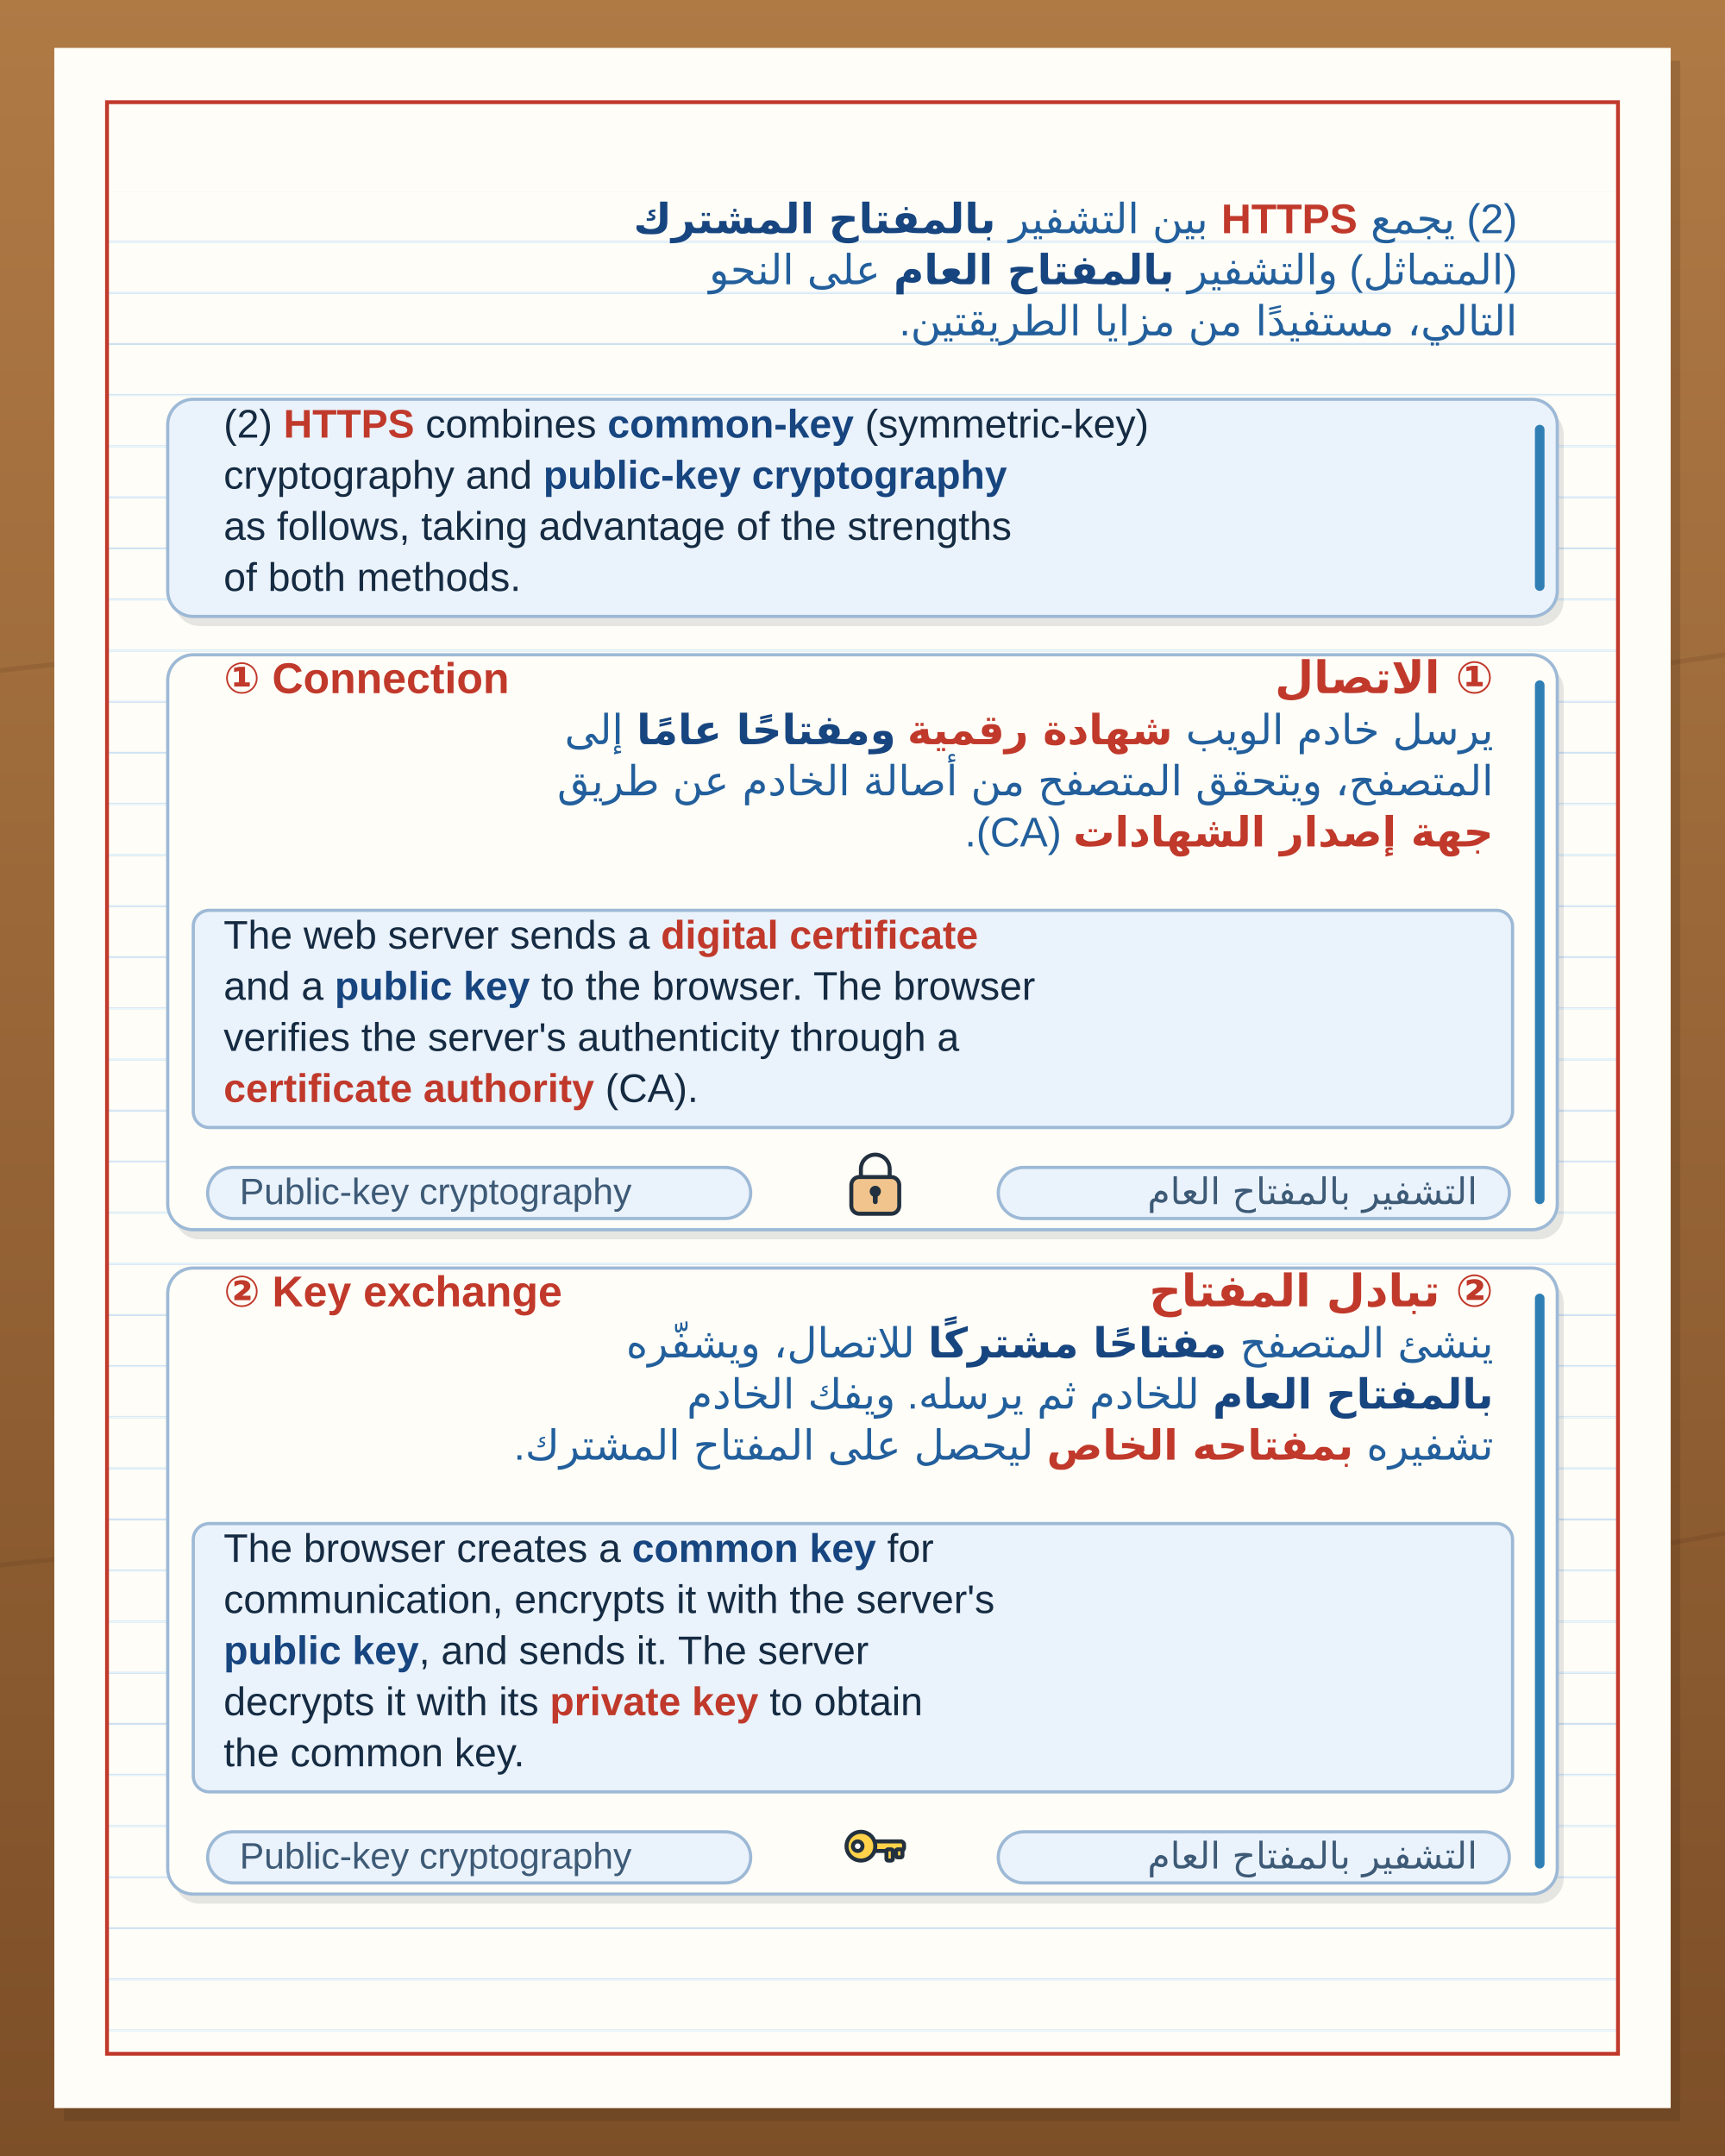
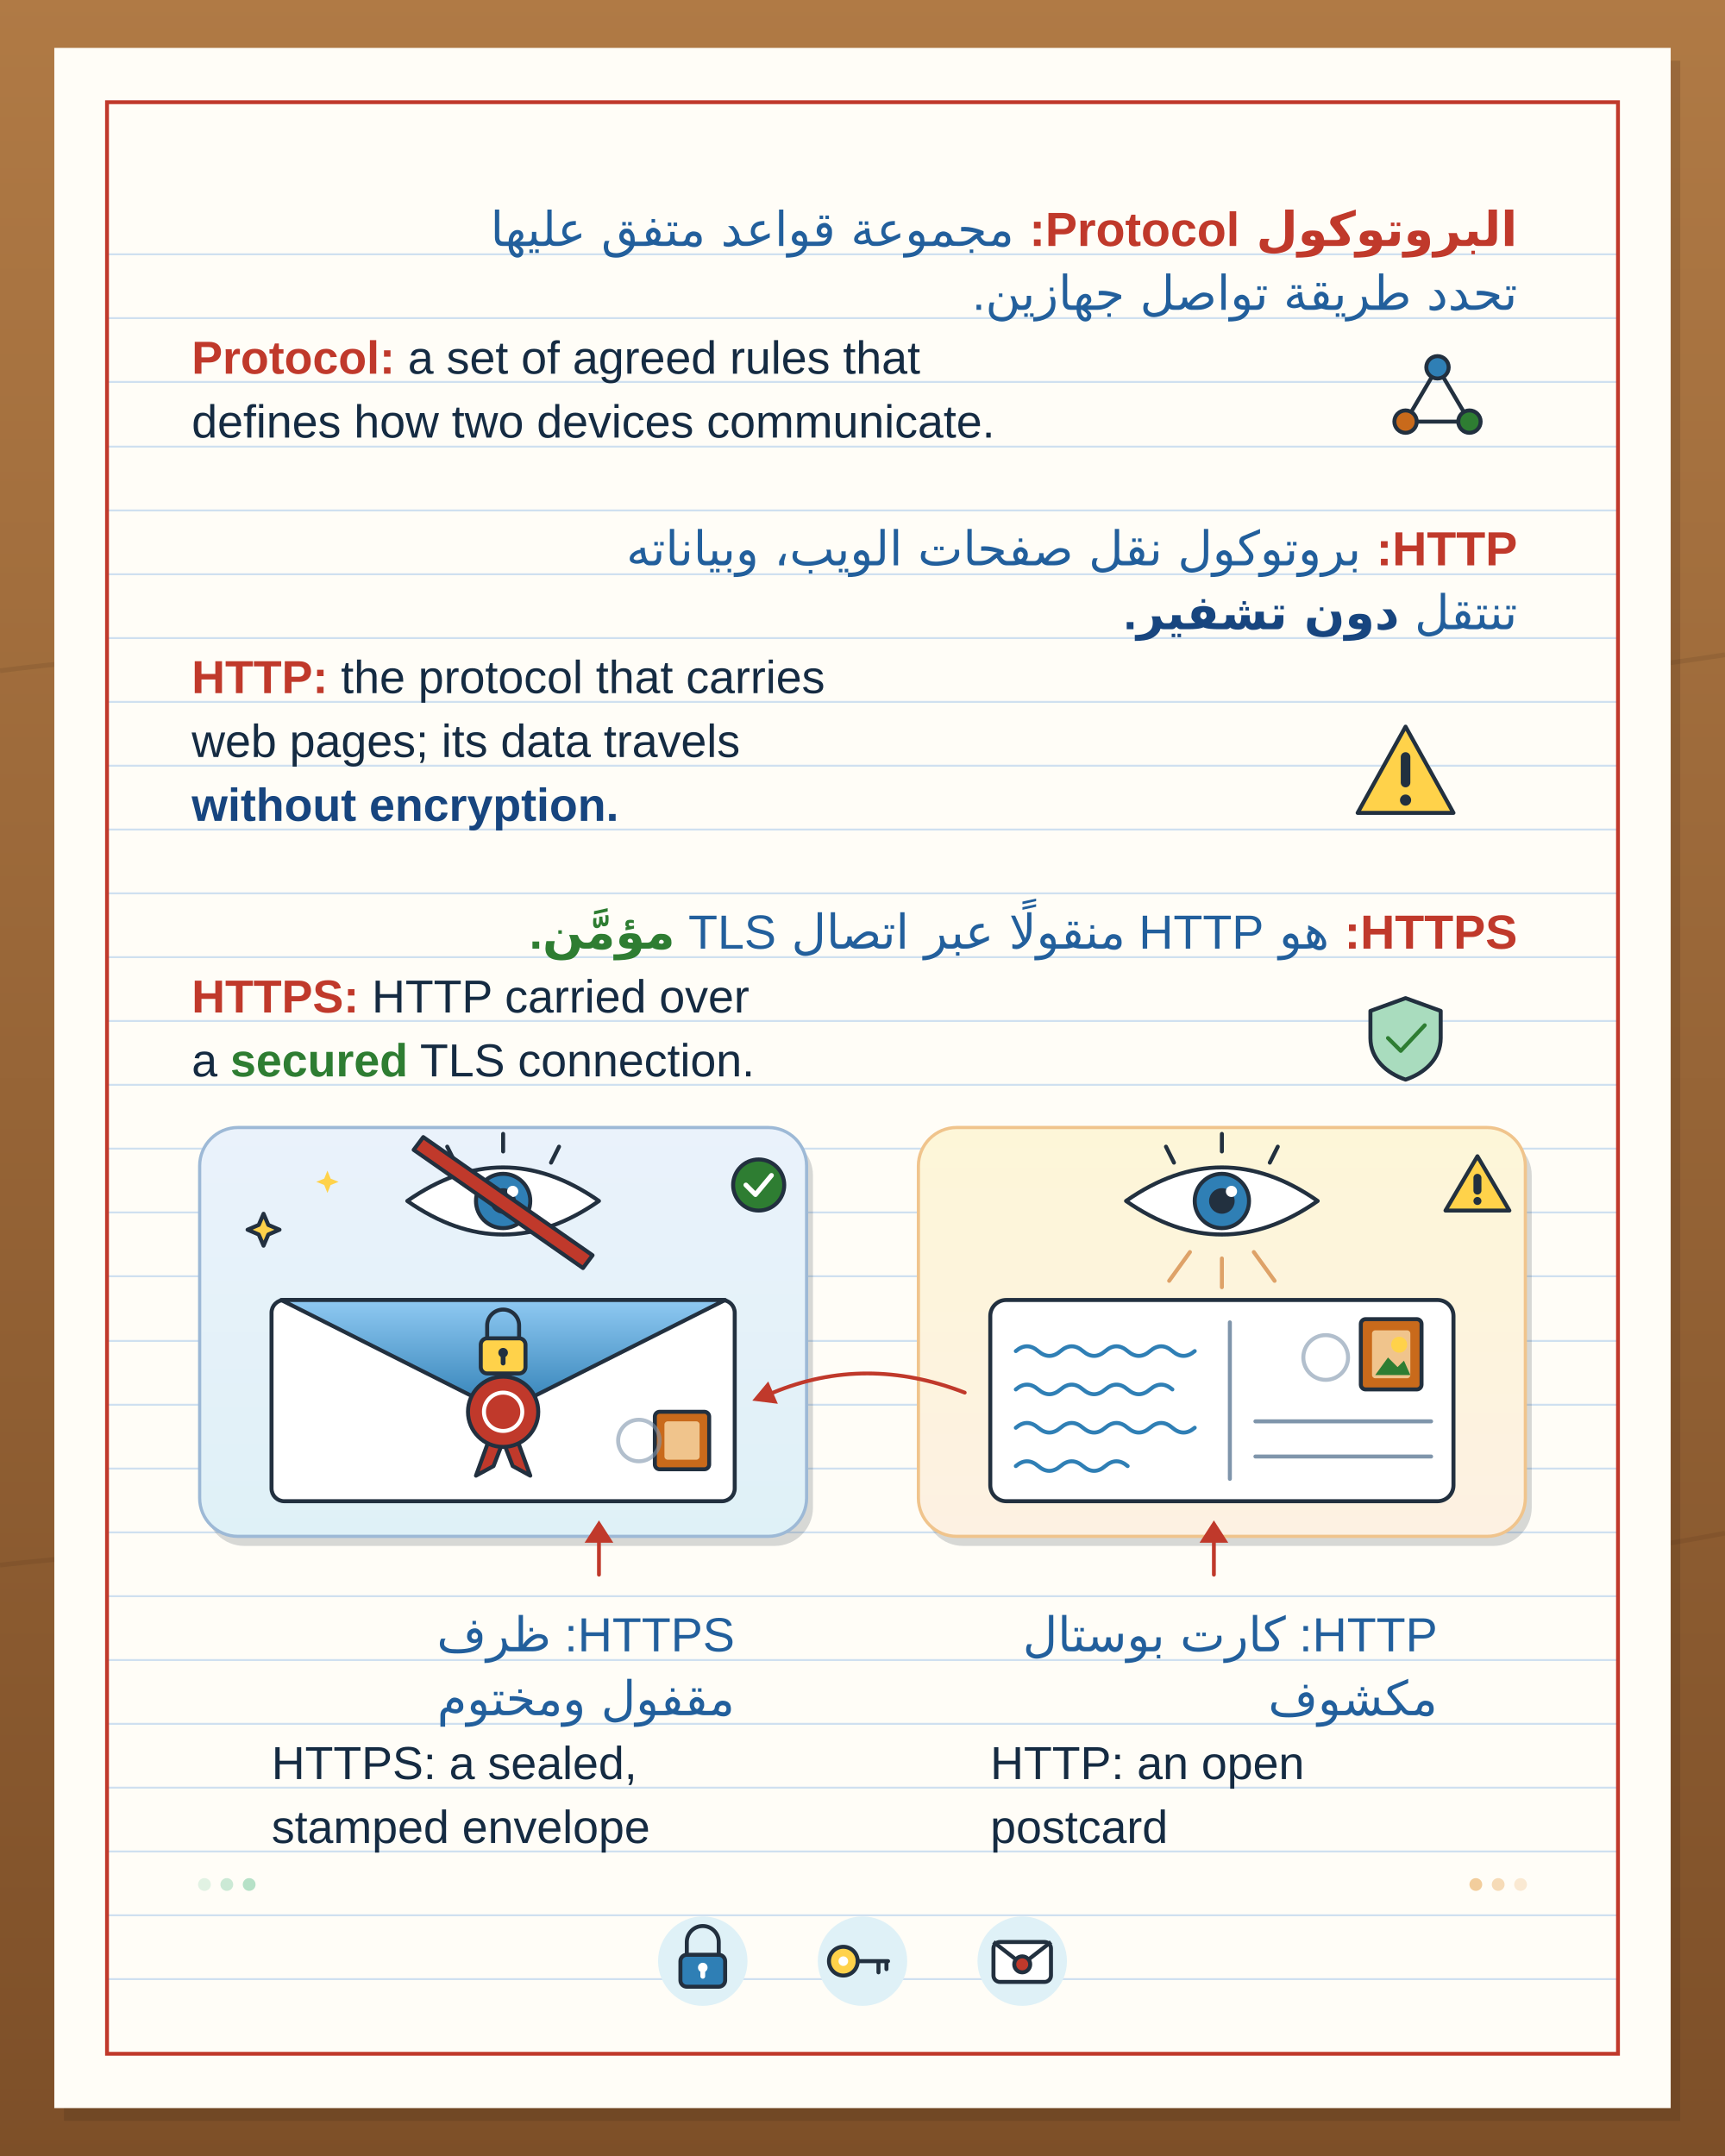
<svg xmlns="http://www.w3.org/2000/svg" width="1080" height="1350" viewBox="0 0 1080 1350" preserveAspectRatio="xMidYMid meet" style="width:100%;height:auto;max-width:1080px;display:block;margin:0 auto;">
  <defs>
    <linearGradient id="pmDesk" x1="0" y1="0" x2="0" y2="1">
      <stop offset="0" stop-color="#b07a45" />
      <stop offset="1" stop-color="#7d4f28" />
    </linearGradient>
-     <pattern id="pmRules" x="0" y="120" width="1080" height="32" patternUnits="userSpaceOnUse">
-       <line x1="0" y1="31.5" x2="1080" y2="31.5" stroke="#cfe0f0" stroke-width="1.4" />
+     <pattern id="pmRules" x="0" y="120" width="1080" height="40" patternUnits="userSpaceOnUse">
+       <line x1="0" y1="39.5" x2="1080" y2="39.5" stroke="#cfe0f0" stroke-width="1.4" />
    </pattern>
  </defs>
  <rect x="0" y="0" width="1080" height="1350" fill="url(#pmDesk)" />
  <path d="M0 420 C 300 380, 700 470, 1080 410" fill="none" stroke="#3a2411" stroke-width="3" opacity=".12" />
  <path d="M0 980 C 350 940, 720 1030, 1080 960" fill="none" stroke="#3a2411" stroke-width="3" opacity=".12" />
  <rect x="40" y="38" width="1012" height="1290" fill="#3a2411" opacity=".18" />
  <rect x="34" y="30" width="1012" height="1290" fill="#fffdf7" />
  <rect x="67" y="120" width="946" height="1152" fill="url(#pmRules)" />
  <rect x="67" y="64" width="946" height="1222" fill="none" stroke="#c0392b" stroke-width="2.4" />
-   <rect x="109" y="256" width="870" height="136" rx="16" fill="#22303f" opacity=".12" />
-   <rect x="109" y="416" width="870" height="360" rx="16" fill="#22303f" opacity=".12" />
-   <rect x="109" y="800" width="870" height="392" rx="16" fill="#22303f" opacity=".12" />
-   <rect x="105" y="250" width="870" height="136" rx="16" fill="#eaf2fb" stroke="#9db9d6" stroke-width="2" />
-   <rect x="961" y="266" width="6" height="104" rx="3" fill="#2f7fb5" />
-   <rect x="105" y="410" width="870" height="360" rx="16" fill="#fffdf7" stroke="#9db9d6" stroke-width="2" />
-   <rect x="961" y="426" width="6" height="328" rx="3" fill="#2f7fb5" />
-   <rect x="121" y="570" width="826" height="136" rx="10" fill="#eaf2fb" stroke="#9db9d6" stroke-width="2" />
-   <rect x="625" y="731" width="320" height="32" rx="16" fill="#eaf2fb" stroke="#9db9d6" stroke-width="2" />
-   <rect x="130" y="731" width="340" height="32" rx="16" fill="#eaf2fb" stroke="#9db9d6" stroke-width="2" />
-   <rect x="105" y="794" width="870" height="392" rx="16" fill="#fffdf7" stroke="#9db9d6" stroke-width="2" />
-   <rect x="961" y="810" width="6" height="360" rx="3" fill="#2f7fb5" />
-   <rect x="121" y="954" width="826" height="168" rx="10" fill="#eaf2fb" stroke="#9db9d6" stroke-width="2" />
-   <rect x="625" y="1147" width="320" height="32" rx="16" fill="#eaf2fb" stroke="#9db9d6" stroke-width="2" />
-   <rect x="130" y="1147" width="340" height="32" rx="16" fill="#eaf2fb" stroke="#9db9d6" stroke-width="2" />
-   <g transform="translate(526 718)">
-     <path d="M 13 20 V 14 A 9 9 0 0 1 31 14 V 20" fill="none" stroke="#22303f" stroke-width="2.5" stroke-linecap="round" stroke-linejoin="round" />
-     <rect x="7" y="19" width="30" height="23" rx="5" fill="#f0c48c" stroke="#22303f" stroke-width="2.5" stroke-linejoin="round" />
-     <circle cx="22" cy="28" r="3.5" fill="#22303f" />
-     <rect x="20.5" y="29" width="3" height="7" rx="1.5" fill="#22303f" />
+   <g>
+     <defs>
+       <linearGradient id="ilRisk" x1="0" y1="0" x2="0" y2="1">
+         <stop offset="0" stop-color="#fdf6d8" />
+         <stop offset="1" stop-color="#fdf1e2" />
+       </linearGradient>
+       <linearGradient id="ilSafe" x1="0" y1="0" x2="0" y2="1">
+         <stop offset="0" stop-color="#eaf2fb" />
+         <stop offset="1" stop-color="#dff1f7" />
+       </linearGradient>
+       <linearGradient id="ilFlap" x1="0" y1="0" x2="0" y2="1">
+         <stop offset="0" stop-color="#8fc9f2" />
+         <stop offset="1" stop-color="#2f7fb5" />
+       </linearGradient>
+     </defs>
+     <rect x="579" y="712" width="380" height="256" rx="24" fill="#22303f" opacity=".18" />
+     <rect x="129" y="712" width="380" height="256" rx="24" fill="#22303f" opacity=".18" />
+     <rect x="575" y="706" width="380" height="256" rx="24" fill="url(#ilRisk)" stroke="#f0c48c" stroke-width="2" />
+     <rect x="125" y="706" width="380" height="256" rx="24" fill="url(#ilSafe)" stroke="#9db9d6" stroke-width="2" />
+     <path d="M735 728 L730 718 M765 721 L765 710 M795 728 L800 718" fill="none" stroke="#22303f" stroke-width="2.5" stroke-linecap="round" />
+     <path d="M705 752 Q765 710 825 752 Q765 794 705 752 Z" fill="#ffffff" stroke="#22303f" stroke-width="2.5" stroke-linecap="round" stroke-linejoin="round" />
+     <circle cx="765" cy="752" r="17" fill="#2f7fb5" stroke="#22303f" stroke-width="2.5" />
+     <circle cx="765" cy="752" r="8" fill="#22303f" />
+     <circle cx="771" cy="746" r="3.5" fill="#ffffff" />
+     <path d="M745 784 L732 802 M765 788 L765 806 M785 784 L798 802" fill="none" stroke="#c96a1b" stroke-width="2.5" stroke-linecap="round" opacity=".6" />
+     <polygon points="925,724 945,758 905,758" fill="#ffd24a" stroke="#22303f" stroke-width="2.5" stroke-linejoin="round" />
+     <rect x="922.5" y="735" width="5" height="13" rx="2.5" fill="#22303f" />
+     <circle cx="925" cy="752" r="2.5" fill="#22303f" />
+     <rect x="620" y="814" width="290" height="126" rx="10" fill="#ffffff" stroke="#22303f" stroke-width="2.5" stroke-linejoin="round" />
+     <path d="M770 828 L770 926" fill="none" stroke="#7f95ab" stroke-width="2.5" stroke-linecap="round" />
+     <path d="M636 846 q7 -6 14 0 t14 0 t14 0 t14 0 t14 0 t14 0 t14 0 t14 0" fill="none" stroke="#2f7fb5" stroke-width="2.5" stroke-linecap="round" />
+     <path d="M636 870 q7 -6 14 0 t14 0 t14 0 t14 0 t14 0 t14 0 t14 0" fill="none" stroke="#2f7fb5" stroke-width="2.5" stroke-linecap="round" />
+     <path d="M636 894 q7 -6 14 0 t14 0 t14 0 t14 0 t14 0 t14 0 t14 0 t14 0" fill="none" stroke="#2f7fb5" stroke-width="2.5" stroke-linecap="round" />
+     <path d="M636 918 q7 -6 14 0 t14 0 t14 0 t14 0 t14 0" fill="none" stroke="#2f7fb5" stroke-width="2.5" stroke-linecap="round" />
+     <circle cx="830" cy="850" r="14" fill="none" stroke="#7f95ab" stroke-width="2.5" opacity=".6" />
+     <rect x="852" y="826" width="38" height="44" rx="3" fill="#c96a1b" stroke="#22303f" stroke-width="2.5" />
+     <rect x="859" y="833" width="24" height="30" rx="2" fill="#f0c48c" />
+     <circle cx="876" cy="842" r="5" fill="#ffd24a" />
+     <polygon points="861,861 869,850 875,856 879,852 883,861" fill="#2e7d32" />
+     <path d="M786 890 L896 890 M786 912 L896 912" fill="none" stroke="#7f95ab" stroke-width="2.5" stroke-linecap="round" />
+     <path d="M604 872 Q542 848 484 872" fill="none" stroke="#c0392b" stroke-width="2.4" stroke-linecap="round" />
+     <polygon points="471,877 487,879 481,865" fill="#c0392b" />
+     <path d="M285 728 L280 718 M315 721 L315 710 M345 728 L350 718" fill="none" stroke="#22303f" stroke-width="2.5" stroke-linecap="round" />
+     <path d="M255 752 Q315 710 375 752 Q315 794 255 752 Z" fill="#ffffff" stroke="#22303f" stroke-width="2.5" stroke-linecap="round" stroke-linejoin="round" />
+     <circle cx="315" cy="752" r="17" fill="#2f7fb5" stroke="#22303f" stroke-width="2.5" />
+     <circle cx="315" cy="752" r="8" fill="#22303f" />
+     <circle cx="321" cy="746" r="3.5" fill="#ffffff" />
+     <polygon points="265,712 371,786 365,794 259,720" fill="#c0392b" stroke="#22303f" stroke-width="2.5" stroke-linejoin="round" />
+     <path d="M165 760 L168 767 L175 770 L168 773 L165 780 L162 773 L155 770 L162 767 Z" fill="#ffd24a" stroke="#22303f" stroke-width="2.5" stroke-linejoin="round" />
+     <path d="M205 733 L207 738 L212 740 L207 742 L205 747 L203 742 L198 740 L203 738 Z" fill="#ffd24a" />
+     <circle cx="475" cy="742" r="16" fill="#2e7d32" stroke="#22303f" stroke-width="2.5" />
+     <path d="M467 742 L473 748 L483 736" fill="none" stroke="#ffffff" stroke-width="3" stroke-linecap="round" stroke-linejoin="round" />
+     <rect x="170" y="814" width="290" height="126" rx="8" fill="#ffffff" stroke="#22303f" stroke-width="2.5" stroke-linejoin="round" />
+     <path d="M176 814 L315 884 L454 814 Z" fill="url(#ilFlap)" stroke="#22303f" stroke-width="2.5" stroke-linejoin="round" />
+     <path d="M305 838 L305 830 A10 10 0 0 1 325 830 L325 838" fill="none" stroke="#22303f" stroke-width="2.5" stroke-linecap="round" />
+     <rect x="301" y="838" width="28" height="22" rx="4" fill="#ffd24a" stroke="#22303f" stroke-width="2.5" />
+     <circle cx="315" cy="847" r="3" fill="#22303f" />
+     <rect x="313.5" y="848" width="3" height="7" rx="1.5" fill="#22303f" />
+     <polygon points="306,902 298,924 309,918 314,905" fill="#c0392b" stroke="#22303f" stroke-width="2.5" stroke-linejoin="round" />
+     <polygon points="324,902 332,924 321,918 316,905" fill="#c0392b" stroke="#22303f" stroke-width="2.5" stroke-linejoin="round" />
+     <circle cx="315" cy="884" r="22" fill="#c0392b" stroke="#22303f" stroke-width="2.5" />
+     <circle cx="315" cy="884" r="12" fill="none" stroke="#ffffff" stroke-width="2.5" />
+     <rect x="410" y="884" width="34" height="36" rx="3" fill="#c96a1b" stroke="#22303f" stroke-width="2.5" />
+     <rect x="416" y="890" width="22" height="24" rx="2" fill="#f0c48c" />
+     <circle cx="400" cy="902" r="13" fill="none" stroke="#7f95ab" stroke-width="2.5" opacity=".6" />
+     <path d="M760 986 L760 966" fill="none" stroke="#c0392b" stroke-width="2.4" stroke-linecap="round" />
+     <polygon points="760,952 751,966 769,966" fill="#c0392b" />
+     <path d="M375 986 L375 966" fill="none" stroke="#c0392b" stroke-width="2.4" stroke-linecap="round" />
+     <polygon points="375,952 366,966 384,966" fill="#c0392b" />
+     <circle cx="128" cy="1180" r="4" fill="#a9dcbe" opacity=".35" />
+     <circle cx="142" cy="1180" r="4" fill="#a9dcbe" opacity=".6" />
+     <circle cx="156" cy="1180" r="4" fill="#a9dcbe" opacity=".85" />
+     <circle cx="924" cy="1180" r="4" fill="#f0c48c" opacity=".85" />
+     <circle cx="938" cy="1180" r="4" fill="#f0c48c" opacity=".6" />
+     <circle cx="952" cy="1180" r="4" fill="#f0c48c" opacity=".35" />
  </g>
-   <g transform="translate(526 1134)">
-     <rect x="21" y="19" width="19" height="6" rx="2" fill="#ffd24a" stroke="#22303f" stroke-width="2.5" stroke-linejoin="round" />
-     <rect x="29" y="24" width="4" height="7" rx="1" fill="#ffd24a" stroke="#22303f" stroke-width="2.5" stroke-linejoin="round" />
-     <rect x="35" y="24" width="4" height="5" rx="1" fill="#ffd24a" stroke="#22303f" stroke-width="2.5" stroke-linejoin="round" />
-     <circle cx="13" cy="22" r="9" fill="#ffd24a" stroke="#22303f" stroke-width="2.5" />
-     <circle cx="11" cy="22" r="3" fill="#ffffff" stroke="#22303f" stroke-width="2.5" />
+   <g transform="translate(872 222)">
+     <path d="M28 8 L8 42 M28 8 L48 42 M8 42 L48 42" fill="none" stroke="#22303f" stroke-width="2.5" stroke-linecap="round" />
+     <circle cx="28" cy="8" r="7" fill="#2f7fb5" stroke="#22303f" stroke-width="2.5" />
+     <circle cx="8" cy="42" r="7" fill="#c96a1b" stroke="#22303f" stroke-width="2.5" />
+     <circle cx="48" cy="42" r="7" fill="#2e7d32" stroke="#22303f" stroke-width="2.5" />
  </g>
-   <text x="950" y="146" direction="rtl" unicode-bidi="plaintext" text-anchor="start" font-family="Tahoma, Arial, Segoe UI, sans-serif" font-size="26" fill="#225f9c">
-     <tspan x="950" dy="0">(2) يجمع <tspan font-weight="bold" fill="#c0392b">HTTPS</tspan> بين التشفير <tspan font-weight="bold" fill="#17457f">بالمفتاح المشترك</tspan>
+   <g transform="translate(848 451)">
+     <polygon points="32,4 62,58 2,58" fill="#ffd24a" stroke="#22303f" stroke-width="2.5" stroke-linejoin="round" />
+     <rect x="29" y="20" width="6" height="22" rx="3" fill="#22303f" />
+     <circle cx="32" cy="50" r="3.5" fill="#22303f" />
+   </g>
+   <g transform="translate(852 622)">
+     <path d="M28 3 L50 11 L50 28 C50 41 40 50 28 54 C16 50 6 41 6 28 L6 11 Z" fill="#a9dcbe" stroke="#22303f" stroke-width="2.5" stroke-linejoin="round" />
+     <path d="M17 28 L25 36 L40 20" fill="none" stroke="#2e7d32" stroke-width="2.5" stroke-linecap="round" stroke-linejoin="round" />
+   </g>
+   <g>
+     <g>
+       <circle cx="440" cy="1228" r="28" fill="#dff1f7" />
+       <path d="M430 1224 L430 1216 A10 10 0 0 1 450 1216 L450 1224" fill="none" stroke="#22303f" stroke-width="2.5" stroke-linecap="round" />
+       <rect x="426" y="1224" width="28" height="20" rx="4" fill="#2f7fb5" stroke="#22303f" stroke-width="2.5" />
+       <circle cx="440" cy="1232" r="3" fill="#ffffff" />
+       <rect x="438.5" y="1233" width="3" height="6" rx="1.5" fill="#ffffff" />
+     </g>
+     <g>
+       <circle cx="540" cy="1228" r="28" fill="#dff1f7" />
+       <circle cx="528" cy="1228" r="9" fill="#ffd24a" stroke="#22303f" stroke-width="2.5" />
+       <circle cx="528" cy="1228" r="3" fill="#ffffff" />
+       <path d="M537 1228 L556 1228 M550 1228 L550 1235 M555 1228 L555 1233" fill="none" stroke="#22303f" stroke-width="2.5" stroke-linecap="round" />
+     </g>
+     <g>
+       <circle cx="640" cy="1228" r="28" fill="#dff1f7" />
+       <rect x="622" y="1216" width="36" height="25" rx="4" fill="#ffffff" stroke="#22303f" stroke-width="2.5" />
+       <polyline points="622,1216 640,1230 658,1216" fill="none" stroke="#22303f" stroke-width="2.5" stroke-linejoin="round" />
+       <circle cx="640" cy="1230" r="5" fill="#c0392b" stroke="#22303f" stroke-width="2.5" />
+     </g>
+   </g>
+   <text x="950" y="154" direction="rtl" unicode-bidi="plaintext" text-anchor="start" font-family="Tahoma, Arial, Segoe UI, sans-serif" font-size="30" fill="#225f9c">
+     <tspan x="950" dy="0">
+       <tspan font-weight="bold" fill="#c0392b">البروتوكول Protocol:</tspan> مجموعة قواعد متفق عليها</tspan>
+     <tspan x="950" dy="40">تحدد طريقة تواصل جهازين.</tspan>
+   </text>
+   <text x="120" y="234" direction="ltr" unicode-bidi="plaintext" text-anchor="start" font-family="Segoe Print, Comic Sans MS, Arial, sans-serif" font-size="29" fill="#152b42">
+     <tspan x="120" dy="0">
+       <tspan font-weight="bold" fill="#c0392b">Protocol:</tspan> a set of agreed rules that</tspan>
+     <tspan x="120" dy="40">defines how two devices communicate.</tspan>
+   </text>
+   <text x="950" y="354" direction="rtl" unicode-bidi="plaintext" text-anchor="start" font-family="Tahoma, Arial, Segoe UI, sans-serif" font-size="30" fill="#225f9c">
+     <tspan x="950" dy="0">
+       <tspan font-weight="bold" fill="#c0392b">‏HTTP:</tspan> بروتوكول نقل صفحات الويب، وبياناته</tspan>
+     <tspan x="950" dy="40">تنتقل <tspan font-weight="bold" fill="#17457f">دون تشفير.</tspan>
    </tspan>
-     <tspan x="950" dy="32">(المتماثل) والتشفير <tspan font-weight="bold" fill="#17457f">بالمفتاح العام</tspan> على النحو</tspan>
-     <tspan x="950" dy="32">التالي، مستفيدًا من مزايا الطريقتين.</tspan>
  </text>
-   <text x="140" y="274" direction="ltr" unicode-bidi="plaintext" text-anchor="start" font-family="Segoe Print, Comic Sans MS, Arial, sans-serif" font-size="25" fill="#152b42">
-     <tspan x="140" dy="0">(2) <tspan font-weight="bold" fill="#c0392b">HTTPS</tspan> combines <tspan font-weight="bold" fill="#17457f">common-key</tspan> (symmetric-key)</tspan>
-     <tspan x="140" dy="32">cryptography and <tspan font-weight="bold" fill="#17457f">public-key cryptography</tspan>
+   <text x="120" y="434" direction="ltr" unicode-bidi="plaintext" text-anchor="start" font-family="Segoe Print, Comic Sans MS, Arial, sans-serif" font-size="29" fill="#152b42">
+     <tspan x="120" dy="0">
+       <tspan font-weight="bold" fill="#c0392b">HTTP:</tspan> the protocol that carries</tspan>
+     <tspan x="120" dy="40">web pages; its data travels</tspan>
+     <tspan x="120" dy="40">
+       <tspan font-weight="bold" fill="#17457f">without encryption.</tspan>
    </tspan>
-     <tspan x="140" dy="32">as follows, taking advantage of the strengths</tspan>
-     <tspan x="140" dy="32">of both methods.</tspan>
  </text>
-   <text x="935" y="434" direction="rtl" unicode-bidi="plaintext" text-anchor="start" font-family="Tahoma, Arial, Segoe UI, sans-serif" font-size="28" font-weight="bold" fill="#c0392b">① الاتصال</text>
-   <text x="140" y="434" direction="ltr" unicode-bidi="plaintext" text-anchor="start" font-family="Segoe Print, Comic Sans MS, Arial, sans-serif" font-size="27" font-weight="bold" fill="#c0392b">① Connection</text>
-   <text x="935" y="466" direction="rtl" unicode-bidi="plaintext" text-anchor="start" font-family="Tahoma, Arial, Segoe UI, sans-serif" font-size="26" fill="#225f9c">
-     <tspan x="935" dy="0">يرسل خادم الويب <tspan font-weight="bold" fill="#c0392b">شهادة رقمية</tspan>
-       <tspan font-weight="bold" fill="#17457f">ومفتاحًا عامًا</tspan> إلى</tspan>
-     <tspan x="935" dy="32">المتصفح، ويتحقق المتصفح من أصالة الخادم عن طريق</tspan>
-     <tspan x="935" dy="32">
-       <tspan font-weight="bold" fill="#c0392b">جهة إصدار الشهادات</tspan> (CA).</tspan>
+   <text x="950" y="594" direction="rtl" unicode-bidi="plaintext" text-anchor="start" font-family="Tahoma, Arial, Segoe UI, sans-serif" font-size="30" fill="#225f9c">
+     <tspan x="950" dy="0">
+       <tspan font-weight="bold" fill="#c0392b">‏HTTPS:</tspan> هو HTTP منقولًا عبر اتصال TLS <tspan font-weight="bold" fill="#2e7d32">مؤمَّن.</tspan>
+     </tspan>
  </text>
-   <text x="140" y="594" direction="ltr" unicode-bidi="plaintext" text-anchor="start" font-family="Segoe Print, Comic Sans MS, Arial, sans-serif" font-size="25" fill="#152b42">
-     <tspan x="140" dy="0">The web server sends a <tspan font-weight="bold" fill="#c0392b">digital certificate</tspan>
-     </tspan>
-     <tspan x="140" dy="32">and a <tspan font-weight="bold" fill="#17457f">public key</tspan> to the browser. The browser</tspan>
-     <tspan x="140" dy="32">verifies the server's authenticity through a</tspan>
-     <tspan x="140" dy="32">
-       <tspan font-weight="bold" fill="#c0392b">certificate authority</tspan> (CA).</tspan>
+   <text x="120" y="634" direction="ltr" unicode-bidi="plaintext" text-anchor="start" font-family="Segoe Print, Comic Sans MS, Arial, sans-serif" font-size="29" fill="#152b42">
+     <tspan x="120" dy="0">
+       <tspan font-weight="bold" fill="#c0392b">HTTPS:</tspan> HTTP carried over</tspan>
+     <tspan x="120" dy="40">a <tspan font-weight="bold" fill="#2e7d32">secured</tspan> TLS connection.</tspan>
  </text>
-   <text x="925" y="754" direction="rtl" unicode-bidi="plaintext" text-anchor="start" font-family="Tahoma, Arial, Segoe UI, sans-serif" font-size="23" fill="#3d5a76">التشفير بالمفتاح العام</text>
-   <text x="150" y="754" direction="ltr" unicode-bidi="plaintext" text-anchor="start" font-family="Segoe Print, Comic Sans MS, Arial, sans-serif" font-size="23" fill="#3d5a76">Public-key cryptography</text>
-   <text x="935" y="818" direction="rtl" unicode-bidi="plaintext" text-anchor="start" font-family="Tahoma, Arial, Segoe UI, sans-serif" font-size="28" font-weight="bold" fill="#c0392b">② تبادل المفتاح</text>
-   <text x="140" y="818" direction="ltr" unicode-bidi="plaintext" text-anchor="start" font-family="Segoe Print, Comic Sans MS, Arial, sans-serif" font-size="27" font-weight="bold" fill="#c0392b">② Key exchange</text>
-   <text x="935" y="850" direction="rtl" unicode-bidi="plaintext" text-anchor="start" font-family="Tahoma, Arial, Segoe UI, sans-serif" font-size="26" fill="#225f9c">
-     <tspan x="935" dy="0">ينشئ المتصفح <tspan font-weight="bold" fill="#17457f">مفتاحًا مشتركًا</tspan> للاتصال، ويشفّره</tspan>
-     <tspan x="935" dy="32">
-       <tspan font-weight="bold" fill="#17457f">بالمفتاح العام</tspan> للخادم ثم يرسله. ويفك الخادم</tspan>
-     <tspan x="935" dy="32">تشفيره <tspan font-weight="bold" fill="#c0392b">بمفتاحه الخاص</tspan> ليحصل على المفتاح المشترك.</tspan>
+   <text x="900" y="1034" direction="rtl" unicode-bidi="plaintext" text-anchor="start" font-family="Tahoma, Arial, Segoe UI, sans-serif" font-size="30" fill="#225f9c">
+     <tspan x="900" dy="0">‏HTTP: كارت بوستال</tspan>
+     <tspan x="900" dy="40">مكشوف</tspan>
  </text>
-   <text x="140" y="978" direction="ltr" unicode-bidi="plaintext" text-anchor="start" font-family="Segoe Print, Comic Sans MS, Arial, sans-serif" font-size="25" fill="#152b42">
-     <tspan x="140" dy="0">The browser creates a <tspan font-weight="bold" fill="#17457f">common key</tspan> for</tspan>
-     <tspan x="140" dy="32">communication, encrypts it with the server's</tspan>
-     <tspan x="140" dy="32">
-       <tspan font-weight="bold" fill="#17457f">public key</tspan>, and sends it. The server</tspan>
-     <tspan x="140" dy="32">decrypts it with its <tspan font-weight="bold" fill="#c0392b">private key</tspan> to obtain</tspan>
-     <tspan x="140" dy="32">the common key.</tspan>
+   <text x="620" y="1114" direction="ltr" unicode-bidi="plaintext" text-anchor="start" font-family="Segoe Print, Comic Sans MS, Arial, sans-serif" font-size="29" fill="#152b42">
+     <tspan x="620" dy="0">HTTP: an open</tspan>
+     <tspan x="620" dy="40">postcard</tspan>
  </text>
-   <text x="925" y="1170" direction="rtl" unicode-bidi="plaintext" text-anchor="start" font-family="Tahoma, Arial, Segoe UI, sans-serif" font-size="23" fill="#3d5a76">التشفير بالمفتاح العام</text>
-   <text x="150" y="1170" direction="ltr" unicode-bidi="plaintext" text-anchor="start" font-family="Segoe Print, Comic Sans MS, Arial, sans-serif" font-size="23" fill="#3d5a76">Public-key cryptography</text>
+   <text x="460" y="1034" direction="rtl" unicode-bidi="plaintext" text-anchor="start" font-family="Tahoma, Arial, Segoe UI, sans-serif" font-size="30" fill="#225f9c">
+     <tspan x="460" dy="0">‏HTTPS: ظرف</tspan>
+     <tspan x="460" dy="40">مقفول ومختوم</tspan>
+   </text>
+   <text x="170" y="1114" direction="ltr" unicode-bidi="plaintext" text-anchor="start" font-family="Segoe Print, Comic Sans MS, Arial, sans-serif" font-size="29" fill="#152b42">
+     <tspan x="170" dy="0">HTTPS: a sealed,</tspan>
+     <tspan x="170" dy="40">stamped envelope</tspan>
+   </text>
</svg>
